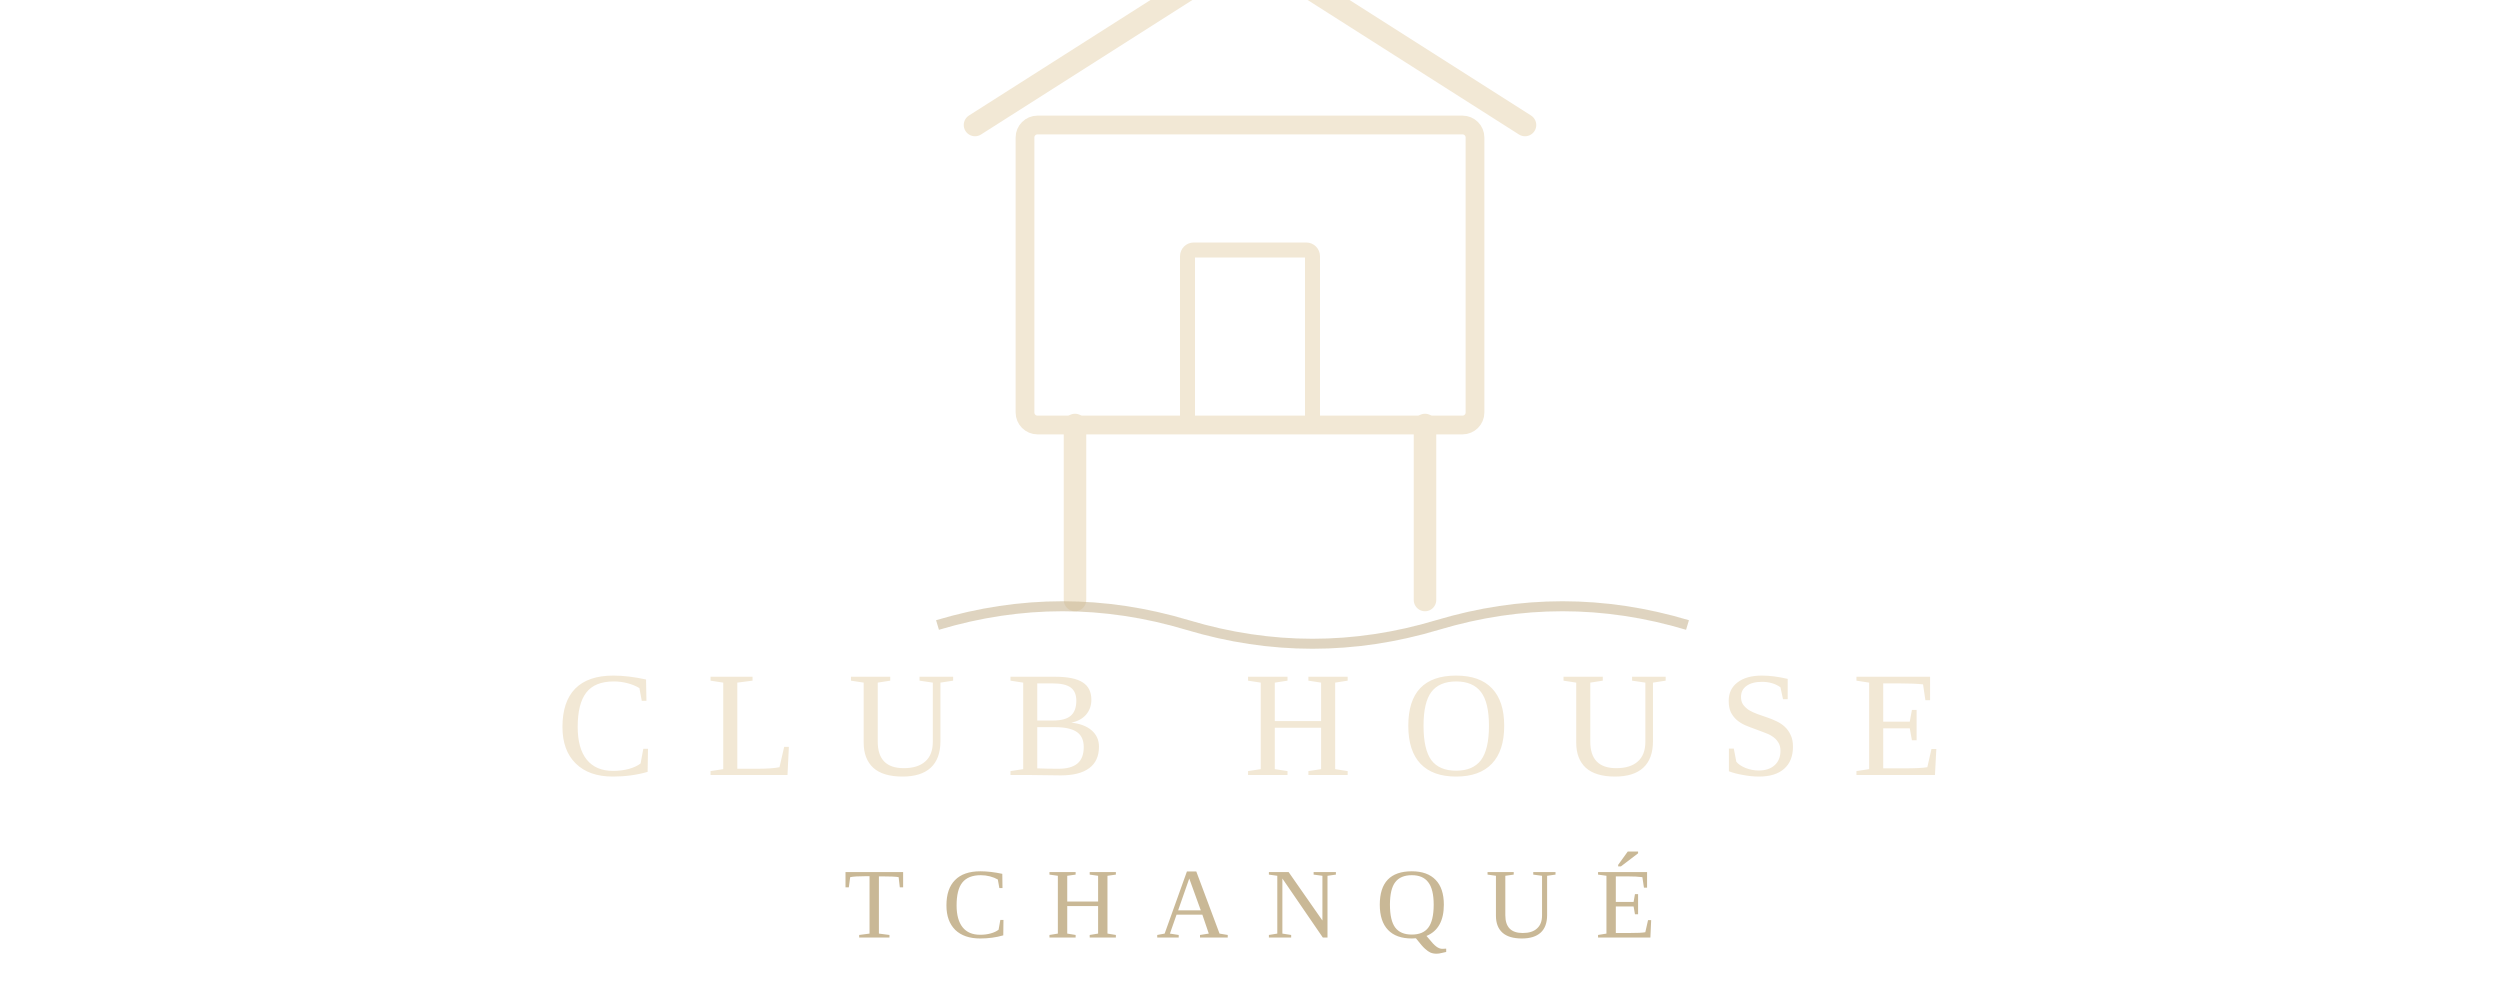
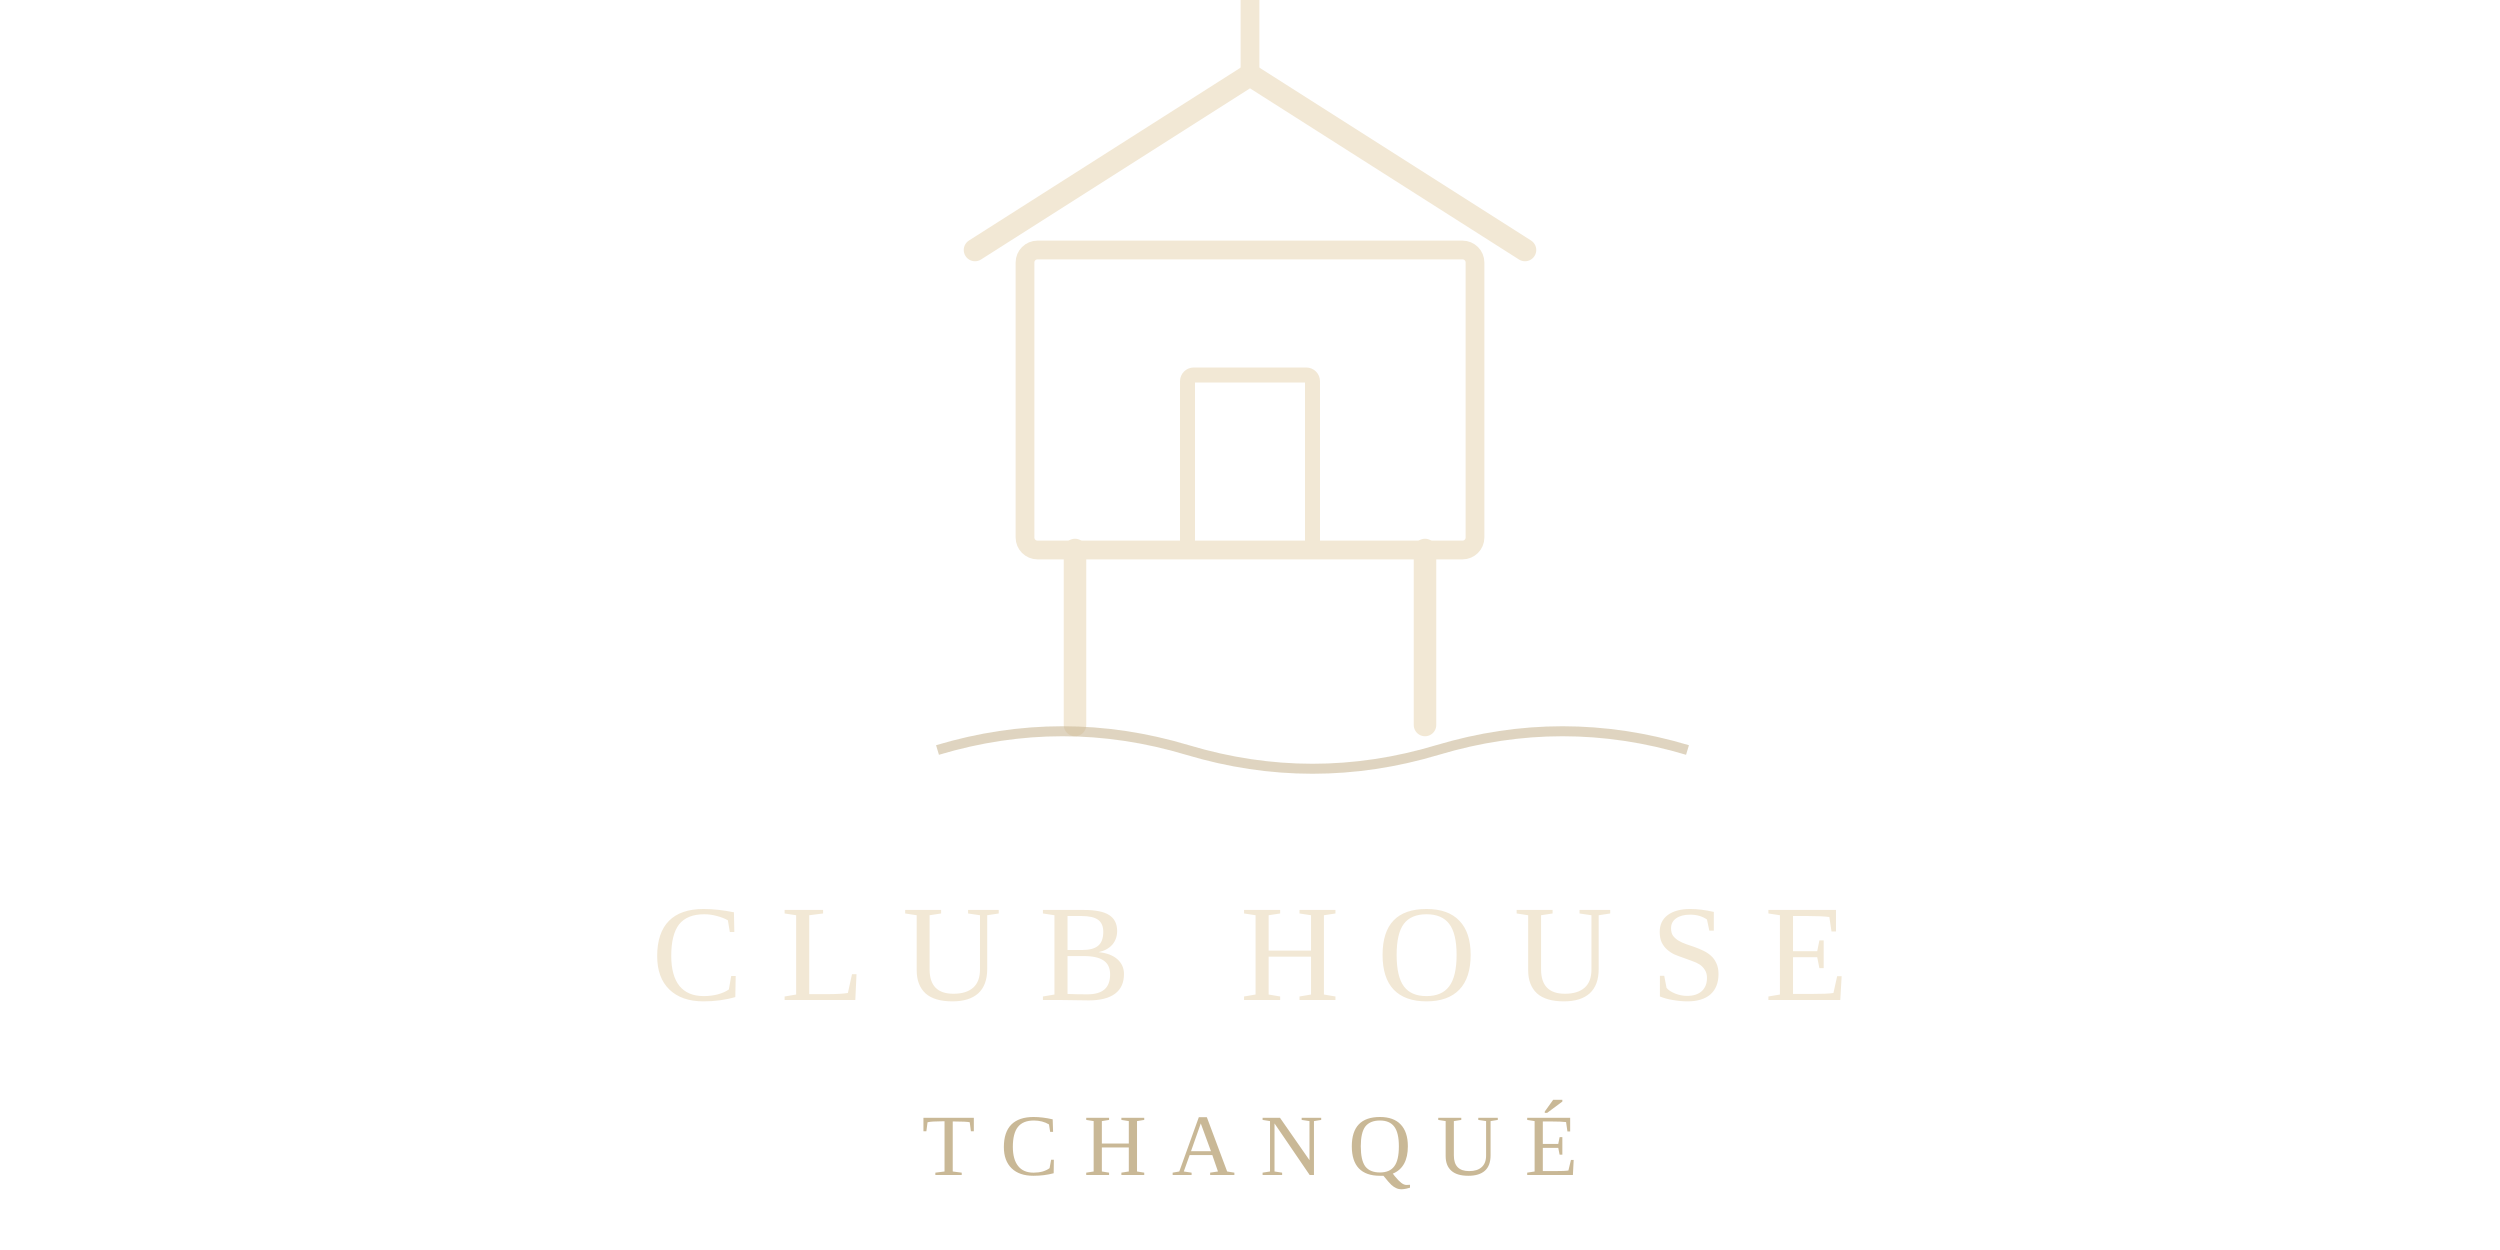
- <svg xmlns="http://www.w3.org/2000/svg" viewBox="0 0 200 80" width="200" height="80">
-   <g transform="translate(100, 28)">
+ <svg xmlns="http://www.w3.org/2000/svg" viewBox="0 0 200 100" width="200" height="100">
+   <g transform="translate(100, 38)">
    <path d="M-22,-18 L0,-32 L22,-18" fill="none" stroke="#f2e8d5" stroke-width="1.8" stroke-linecap="round" stroke-linejoin="round" />
    <line x1="0" y1="-32" x2="0" y2="-38" stroke="#f2e8d5" stroke-width="1.5" stroke-linecap="round" />
    <rect x="-18" y="-18" width="36" height="24" fill="none" stroke="#f2e8d5" stroke-width="1.5" rx="1" />
    <rect x="-5" y="-8" width="10" height="14" fill="none" stroke="#f2e8d5" stroke-width="1.2" rx="0.5" />
    <line x1="-14" y1="6" x2="-14" y2="20" stroke="#f2e8d5" stroke-width="1.8" stroke-linecap="round" />
    <line x1="14" y1="6" x2="14" y2="20" stroke="#f2e8d5" stroke-width="1.8" stroke-linecap="round" />
    <path d="M-25,22 Q-15,19 -5,22 Q5,25 15,22 Q25,19 35,22" fill="none" stroke="#c9b896" stroke-width="0.8" opacity="0.6" />
  </g>
-   <text x="100" y="62" font-family="Georgia, 'Times New Roman', serif" font-size="12" font-weight="400" fill="#f2e8d5" text-anchor="middle" letter-spacing="4">CLUB HOUSE</text>
-   <text x="100" y="75" font-family="Georgia, 'Times New Roman', serif" font-size="8" font-weight="400" fill="#c9b896" text-anchor="middle" letter-spacing="3">TCHANQUÉ</text>
+   <text x="100" y="80" font-family="Times New Roman, Times, serif" font-size="11" font-weight="normal" fill="#f2e8d5" text-anchor="middle" letter-spacing="3px">CLUB HOUSE</text>
+   <text x="100" y="94" font-family="Times New Roman, Times, serif" font-size="7" font-weight="normal" fill="#c9b896" text-anchor="middle" letter-spacing="2px">TCHANQUÉ</text>
</svg>
